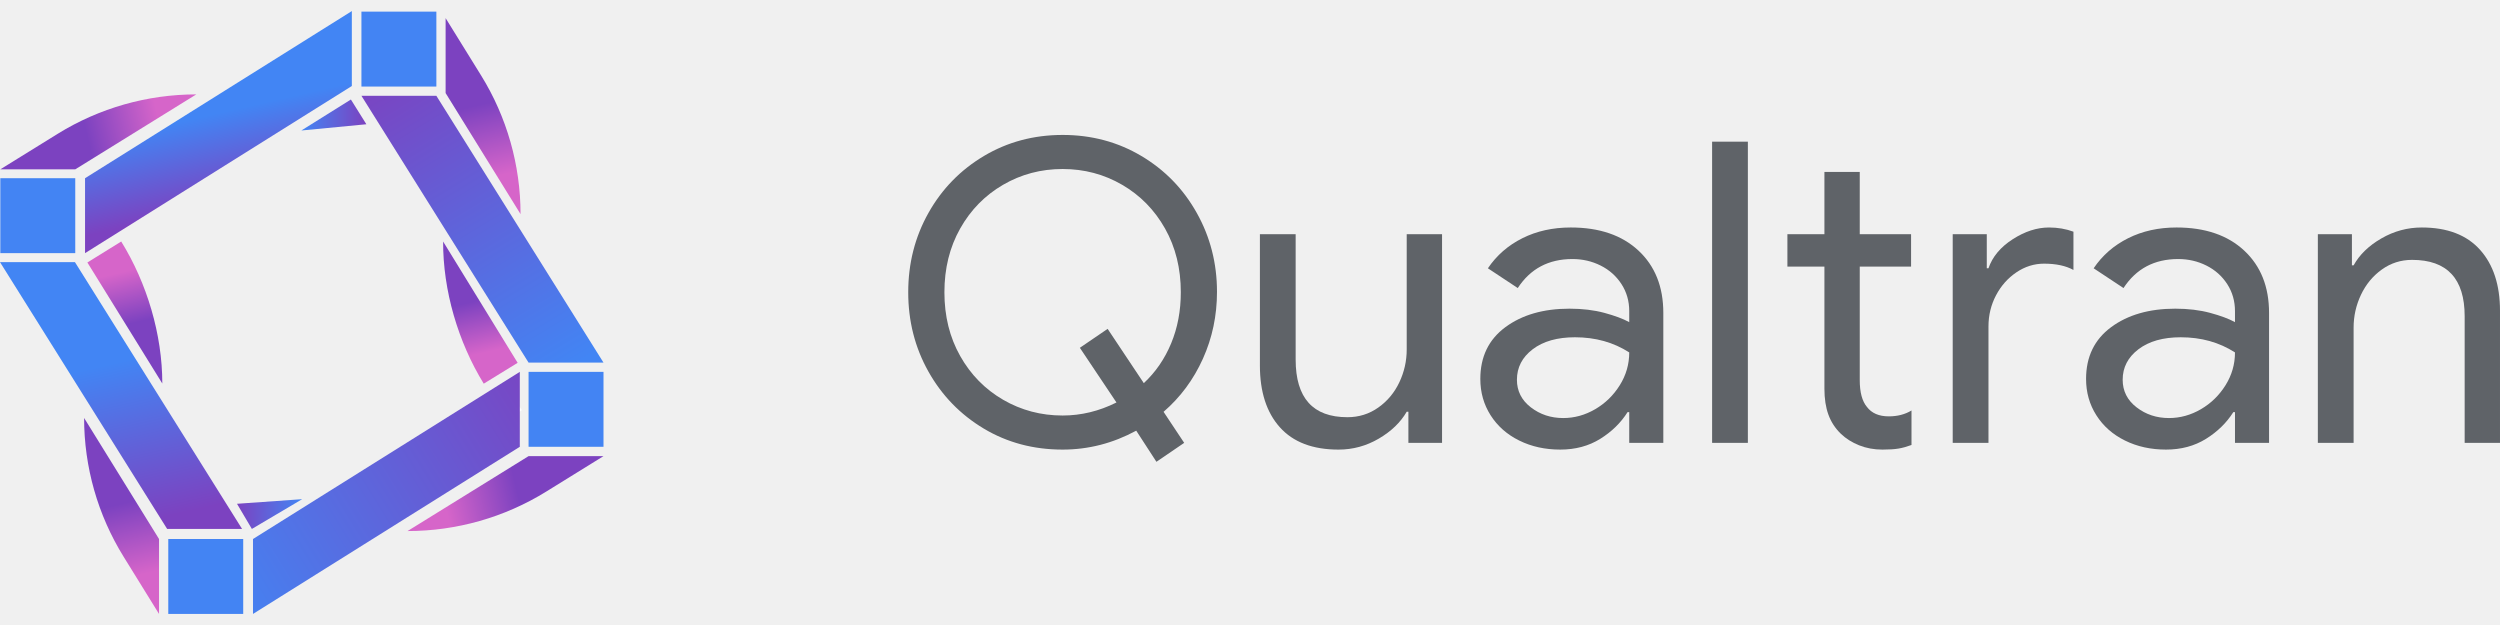
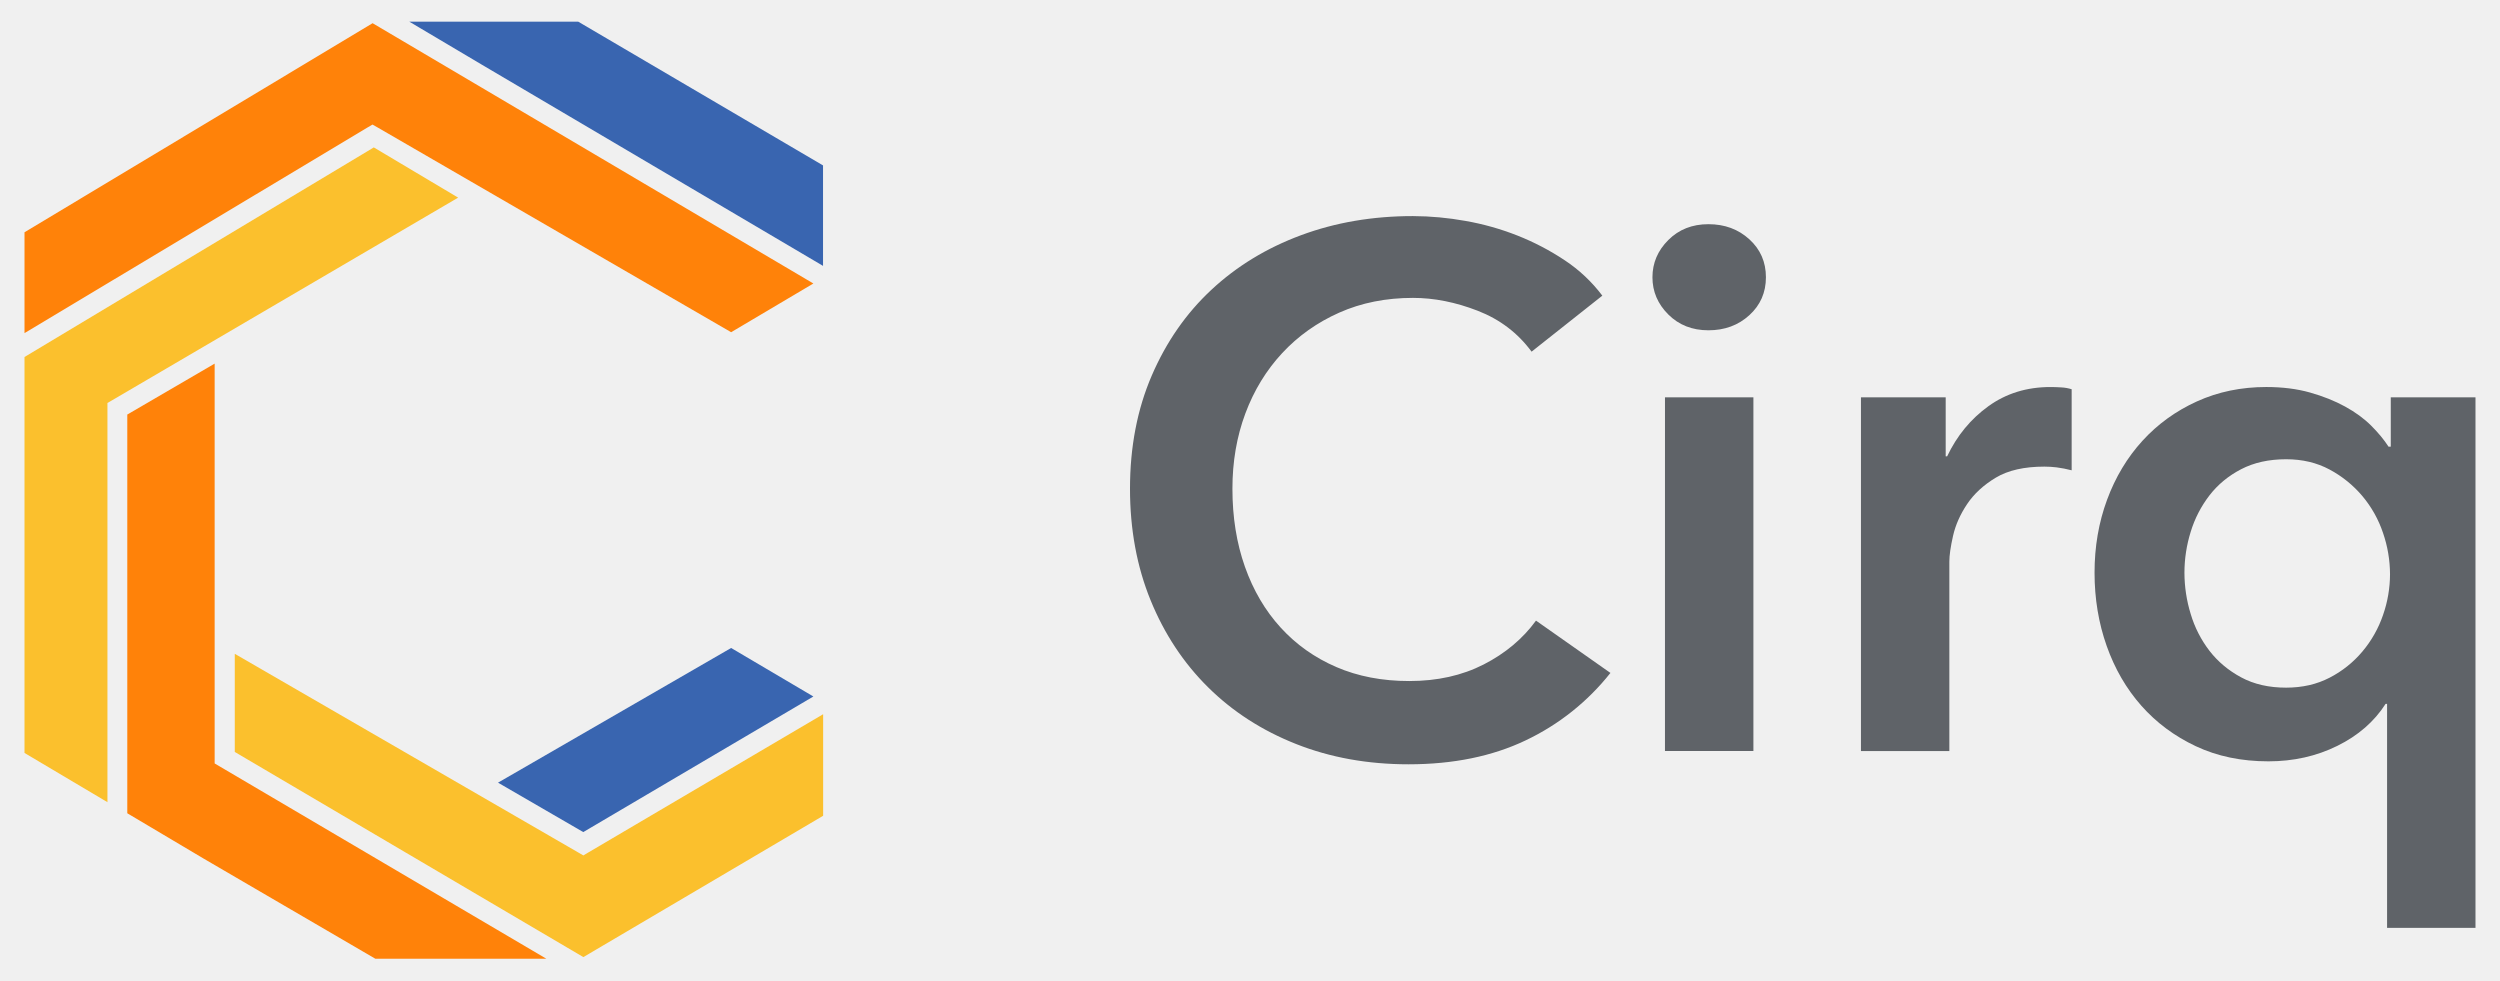
- <svg xmlns="http://www.w3.org/2000/svg" version="1.1" id="svg2" width="384" height="96" viewBox="0 0 384 96">
-   <defs id="defs6">
-     <clipPath clipPathUnits="userSpaceOnUse" id="clipPath16">
-       <path d="M 0,72 H 288 V 0 H 0 Z" id="path14" />
-     </clipPath>
-     <linearGradient x1="0" y1="0" x2="1" y2="0" gradientUnits="userSpaceOnUse" gradientTransform="matrix(2.335638,-10.1211,-10.1211,-2.335638,24.68501,58.86161)" spreadMethod="pad" id="linearGradient68">
-       <stop style="stop-opacity:1;stop-color:#4285f4" offset="0" id="stop64" />
-       <stop style="stop-opacity:1;stop-color:#7c42c0" offset="1" id="stop66" />
-     </linearGradient>
-     <clipPath clipPathUnits="userSpaceOnUse" id="clipPath78">
-       <path d="M 0,72 H 288 V 0 H 0 Z" id="path76" />
-     </clipPath>
-     <linearGradient x1="0" y1="0" x2="1" y2="0" gradientUnits="userSpaceOnUse" gradientTransform="matrix(11.95792,2.759525,2.759525,-11.95792,8.999038,55.67536)" spreadMethod="pad" id="linearGradient112">
-       <stop style="stop-opacity:1;stop-color:#7c42c0" offset="0" id="stop104" />
-       <stop style="stop-opacity:1;stop-color:#7c42c0" offset="0.094" id="stop106" />
-       <stop style="stop-opacity:1;stop-color:#d665c9" offset="0.783" id="stop108" />
-       <stop style="stop-opacity:1;stop-color:#d665c9" offset="1" id="stop110" />
-     </linearGradient>
-     <linearGradient x1="0" y1="0" x2="1" y2="0" gradientUnits="userSpaceOnUse" gradientTransform="matrix(2.759521,-11.95792,-11.95792,-2.759521,14.00397,15.1513)" spreadMethod="pad" id="linearGradient136">
-       <stop style="stop-opacity:1;stop-color:#7c42c0" offset="0" id="stop128" />
-       <stop style="stop-opacity:1;stop-color:#7c42c0" offset="0.094" id="stop130" />
-       <stop style="stop-opacity:1;stop-color:#d665c9" offset="0.783" id="stop132" />
-       <stop style="stop-opacity:1;stop-color:#d665c9" offset="1" id="stop134" />
-     </linearGradient>
-     <linearGradient x1="0" y1="0" x2="1" y2="0" gradientUnits="userSpaceOnUse" gradientTransform="matrix(-11.95792,-2.759526,-2.759526,11.95792,60.56228,16.27224)" spreadMethod="pad" id="linearGradient160">
-       <stop style="stop-opacity:1;stop-color:#7c42c0" offset="0" id="stop152" />
-       <stop style="stop-opacity:1;stop-color:#7c42c0" offset="0.094" id="stop154" />
-       <stop style="stop-opacity:1;stop-color:#d665c9" offset="0.783" id="stop156" />
-       <stop style="stop-opacity:1;stop-color:#d665c9" offset="1" id="stop158" />
-     </linearGradient>
-     <linearGradient x1="0" y1="0" x2="1" y2="0" gradientUnits="userSpaceOnUse" gradientTransform="matrix(2.75952,-11.95792,-11.95792,-2.75952,54.51638,60.95028)" spreadMethod="pad" id="linearGradient184">
-       <stop style="stop-opacity:1;stop-color:#7c42c0" offset="0" id="stop176" />
-       <stop style="stop-opacity:1;stop-color:#7c42c0" offset="0.094" id="stop178" />
-       <stop style="stop-opacity:1;stop-color:#d665c9" offset="0.783" id="stop180" />
-       <stop style="stop-opacity:1;stop-color:#d665c9" offset="1" id="stop182" />
-     </linearGradient>
-     <clipPath clipPathUnits="userSpaceOnUse" id="clipPath194">
-       <path d="M 0,72 H 288 V 0 H 0 Z" id="path192" />
-     </clipPath>
-     <linearGradient x1="0" y1="0" x2="1" y2="0" gradientUnits="userSpaceOnUse" gradientTransform="matrix(7.491277,0,0,-7.491277,34.71467,58.75232)" spreadMethod="pad" id="linearGradient216">
-       <stop style="stop-opacity:1;stop-color:#4285f4" offset="0" id="stop212" />
-       <stop style="stop-opacity:1;stop-color:#7c42c0" offset="1" id="stop214" />
-     </linearGradient>
-     <linearGradient x1="0" y1="0" x2="1" y2="0" gradientUnits="userSpaceOnUse" gradientTransform="matrix(-7.488993,0.1849739,0.1849739,7.488993,34.76589,12.71071)" spreadMethod="pad" id="linearGradient236">
-       <stop style="stop-opacity:1;stop-color:#4285f4" offset="0" id="stop232" />
-       <stop style="stop-opacity:1;stop-color:#7c42c0" offset="1" id="stop234" />
-     </linearGradient>
-     <linearGradient x1="0" y1="0" x2="1" y2="0" gradientUnits="userSpaceOnUse" gradientTransform="matrix(4.175139,-18.09227,-18.09227,-4.175139,13.08542,30.15359)" spreadMethod="pad" id="linearGradient256">
-       <stop style="stop-opacity:1;stop-color:#4285f4" offset="0" id="stop252" />
-       <stop style="stop-opacity:1;stop-color:#7c42c0" offset="1" id="stop254" />
-     </linearGradient>
-     <linearGradient x1="0" y1="0" x2="1" y2="0" gradientUnits="userSpaceOnUse" gradientTransform="matrix(-21.43196,34.99095,34.99095,21.43196,65.48038,29.4314)" spreadMethod="pad" id="linearGradient276">
-       <stop style="stop-opacity:1;stop-color:#4285f4" offset="0" id="stop272" />
-       <stop style="stop-opacity:1;stop-color:#7c42c0" offset="1" id="stop274" />
-     </linearGradient>
-     <linearGradient x1="0" y1="0" x2="1" y2="0" gradientUnits="userSpaceOnUse" gradientTransform="matrix(41.11436,25.36844,25.36844,-41.11436,23.82253,2.45206)" spreadMethod="pad" id="linearGradient296">
-       <stop style="stop-opacity:1;stop-color:#4285f4" offset="0" id="stop292" />
-       <stop style="stop-opacity:1;stop-color:#7c42c0" offset="1" id="stop294" />
-     </linearGradient>
-     <linearGradient x1="0" y1="0" x2="1" y2="0" gradientUnits="userSpaceOnUse" gradientTransform="matrix(1.931598,-8.501183,-8.501183,-1.931598,54.74451,38.13441)" spreadMethod="pad" id="linearGradient320">
-       <stop style="stop-opacity:1;stop-color:#7c42c0" offset="0" id="stop312" />
-       <stop style="stop-opacity:1;stop-color:#7c42c0" offset="0.094" id="stop314" />
-       <stop style="stop-opacity:1;stop-color:#d665c9" offset="0.783" id="stop316" />
-       <stop style="stop-opacity:1;stop-color:#d665c9" offset="1" id="stop318" />
-     </linearGradient>
-     <linearGradient x1="0" y1="0" x2="1" y2="0" gradientUnits="userSpaceOnUse" gradientTransform="matrix(-1.960295,8.494612,8.494612,1.960295,14.98041,33.84822)" spreadMethod="pad" id="linearGradient344">
-       <stop style="stop-opacity:1;stop-color:#7c42c0" offset="0" id="stop336" />
-       <stop style="stop-opacity:1;stop-color:#7c42c0" offset="0.094" id="stop338" />
-       <stop style="stop-opacity:1;stop-color:#d665c9" offset="0.783" id="stop340" />
-       <stop style="stop-opacity:1;stop-color:#d665c9" offset="1" id="stop342" />
-     </linearGradient>
+ <svg xmlns="http://www.w3.org/2000/svg" id="Layer_1" data-name="Layer 1" viewBox="0 0 5100 2000">
+   <defs>
+     <style>
+       .cls-1 {fill: rgb(95, 99, 104);}
+       @media (prefers-color-scheme: dark) {
+         .cls-1 {fill: white;}
+       }
+       .cls-1 {fill:#5f6368;}
+       .cls-2 {fill:#fbc02d;}
+       .cls-3 {fill:#ff8209;}
+       .cls-4 {fill:#3965b0;}
+     </style>
  </defs>
-   <style>
-     path { fill: rgb(95, 99, 104); }
-     @media (prefers-color-scheme: dark) {
-     path { fill: white; }
-     }
-   </style>
-   <g id="g12" clip-path="url(#clipPath16)" transform="matrix(1.333333, 0, 0, -1.333333, 0, 96)">
-     <g id="g18" transform="translate(128.6157,25.6342)">
-       <path d="M 0,0 -4.216,6.3 -1.017,8.481 3.15,2.229 c 1.357,1.26 2.406,2.787 3.15,4.58 0.743,1.793 1.114,3.755 1.114,5.888 0,2.745 -0.605,5.193 -1.817,7.342 -1.211,2.148 -2.859,3.828 -4.943,5.039 -2.084,1.212 -4.37,1.818 -6.857,1.818 -2.488,0 -4.773,-0.606 -6.857,-1.818 -2.084,-1.211 -3.732,-2.891 -4.943,-5.039 -1.212,-2.149 -1.817,-4.597 -1.817,-7.342 0,-2.747 0.605,-5.194 1.817,-7.342 1.211,-2.149 2.859,-3.828 4.943,-5.04 2.084,-1.211 4.369,-1.817 6.857,-1.817 2.132,0 4.199,0.5 6.203,1.502 m 2.278,-3.247 c -2.682,-1.454 -5.509,-2.181 -8.481,-2.181 -3.36,0 -6.389,0.808 -9.086,2.423 -2.698,1.616 -4.822,3.805 -6.373,6.567 -1.551,2.762 -2.326,5.807 -2.326,9.135 0,3.327 0.775,6.372 2.326,9.134 1.551,2.763 3.683,4.951 6.397,6.567 2.714,1.615 5.734,2.423 9.062,2.423 3.327,0 6.348,-0.806 9.062,-2.417 2.714,-1.611 4.846,-3.802 6.397,-6.573 1.551,-2.771 2.326,-5.799 2.326,-9.085 0,-2.739 -0.541,-5.308 -1.624,-7.708 C 8.876,2.637 7.366,0.599 5.427,-1.076 L 7.802,-4.652 4.604,-6.833 Z" style="fill-opacity: 1; fill-rule: nonzero; stroke: none;" id="path20" />
-     </g>
-     <g id="g22" transform="translate(147.4422,22.7751)">
-       <path d="M 0,0 C -1.535,1.712 -2.302,4.087 -2.302,7.124 V 22.243 H 1.817 V 7.802 c 0,-4.427 1.987,-6.639 5.961,-6.639 1.324,0 2.512,0.371 3.562,1.115 1.049,0.742 1.857,1.712 2.423,2.907 0.565,1.195 0.848,2.455 0.848,3.78 v 13.278 h 4.071 V -1.793 H 14.805 V 1.793 H 14.611 C 13.9,0.565 12.825,-0.469 11.388,-1.309 9.95,-2.148 8.408,-2.569 6.76,-2.569 3.787,-2.569 1.534,-1.713 0,0" style="fill-opacity: 1; fill-rule: nonzero; stroke: none;" id="path24" />
-     </g>
-     <g id="g26" transform="translate(183.7634,24.8589)">
-       <path d="m 0,0 c 1.163,0.678 2.108,1.599 2.835,2.762 0.727,1.163 1.09,2.423 1.09,3.78 -1.81,1.163 -3.893,1.745 -6.251,1.745 -2.035,0 -3.659,-0.461 -4.871,-1.381 -1.211,-0.921 -1.817,-2.093 -1.817,-3.514 0,-1.292 0.533,-2.35 1.6,-3.174 1.066,-0.824 2.309,-1.236 3.731,-1.236 1.292,0 2.52,0.34 3.683,1.018 m -8.747,-3.61 c -1.406,0.694 -2.504,1.663 -3.296,2.907 -0.792,1.244 -1.187,2.641 -1.187,4.192 0,2.552 0.961,4.539 2.883,5.961 1.923,1.421 4.386,2.132 7.391,2.132 1.486,0 2.826,-0.162 4.022,-0.485 1.195,-0.323 2.148,-0.678 2.859,-1.066 v 1.26 c 0,1.163 -0.299,2.205 -0.896,3.126 -0.599,0.921 -1.398,1.631 -2.399,2.132 -1.002,0.501 -2.084,0.751 -3.247,0.751 -2.746,0 -4.846,-1.114 -6.3,-3.343 l -3.441,2.277 c 1.001,1.486 2.326,2.641 3.974,3.465 1.648,0.824 3.505,1.236 5.573,1.236 3.296,0 5.896,-0.889 7.802,-2.665 1.906,-1.778 2.86,-4.168 2.86,-7.173 V -3.877 H 3.925 v 3.538 H 3.731 C 2.956,-1.567 1.906,-2.593 0.581,-3.417 -0.744,-4.24 -2.278,-4.652 -4.022,-4.652 c -1.745,0 -3.32,0.347 -4.725,1.042" style="fill-opacity: 1; fill-rule: nonzero; stroke: none;" id="path28" />
-     </g>
-     <path d="m 197.235,55.68 h 4.119 V 20.982 h -4.119 z" style="fill-opacity: 1; fill-rule: nonzero; stroke: none;" id="path30" />
-     <g id="g32" transform="translate(214.1709,20.7002)">
-       <path d="M 0,0 C -0.823,0.329 -1.526,0.773 -2.108,1.333 -2.754,1.958 -3.231,2.69 -3.537,3.529 -3.845,4.368 -3.998,5.364 -3.998,6.516 v 14.071 h -4.264 v 3.731 h 4.264 V 31.49 H 0.073 V 24.318 H 5.985 V 20.587 H 0.073 V 7.499 c 0,-1.388 0.274,-2.413 0.824,-3.074 0.549,-0.727 1.388,-1.09 2.52,-1.09 1.001,0 1.873,0.225 2.617,0.678 V 0.039 C 5.516,-0.154 5.024,-0.291 4.555,-0.373 4.087,-0.453 3.465,-0.494 2.69,-0.494 1.721,-0.494 0.824,-0.329 0,0" style="fill-opacity: 1; fill-rule: nonzero; stroke: none;" id="path34" />
-     </g>
-     <g id="g36" transform="translate(224.9529,45.0184)">
-       <path d="m 0,0 h 3.925 v -3.925 h 0.194 c 0.452,1.324 1.382,2.439 2.787,3.343 1.405,0.905 2.802,1.357 4.192,1.357 1.001,0 1.938,-0.162 2.81,-0.484 v -4.41 c -0.872,0.484 -2.003,0.727 -3.392,0.727 -1.131,0 -2.189,-0.333 -3.174,-0.996 C 6.356,-5.052 5.573,-5.934 4.991,-7.035 4.41,-8.136 4.119,-9.335 4.119,-10.629 V -24.036 H 0 Z" style="fill-opacity: 1; fill-rule: nonzero; stroke: none;" id="path38" />
-     </g>
-     <g id="g40" transform="translate(253.5452,24.8589)">
-       <path d="m 0,0 c 1.163,0.678 2.108,1.599 2.835,2.762 0.727,1.163 1.09,2.423 1.09,3.78 -1.81,1.163 -3.893,1.745 -6.251,1.745 -2.035,0 -3.659,-0.461 -4.87,-1.381 -1.212,-0.921 -1.818,-2.093 -1.818,-3.514 0,-1.292 0.533,-2.35 1.6,-3.174 1.066,-0.824 2.309,-1.236 3.731,-1.236 1.292,0 2.52,0.34 3.683,1.018 m -8.747,-3.61 c -1.406,0.694 -2.504,1.663 -3.295,2.907 -0.793,1.244 -1.188,2.641 -1.188,4.192 0,2.552 0.961,4.539 2.884,5.961 1.922,1.421 4.385,2.132 7.39,2.132 1.486,0 2.827,-0.162 4.022,-0.485 1.195,-0.323 2.148,-0.678 2.859,-1.066 v 1.26 c 0,1.163 -0.299,2.205 -0.896,3.126 -0.599,0.921 -1.398,1.631 -2.399,2.132 -1.002,0.501 -2.084,0.751 -3.247,0.751 -2.746,0 -4.846,-1.114 -6.3,-3.343 l -3.44,2.277 c 1,1.486 2.325,2.641 3.973,3.465 1.648,0.824 3.505,1.236 5.574,1.236 3.295,0 5.895,-0.889 7.801,-2.665 C 6.897,16.492 7.85,14.102 7.85,11.097 V -3.877 H 3.925 v 3.538 H 3.732 C 2.956,-1.567 1.906,-2.593 0.581,-3.417 -0.744,-4.24 -2.278,-4.652 -4.022,-4.652 c -1.745,0 -3.32,0.347 -4.725,1.042" style="fill-opacity: 1; fill-rule: nonzero; stroke: none;" id="path42" />
-     </g>
-     <g id="g44" transform="translate(267.0165,45.0184)">
-       <path d="m 0,0 h 3.925 v -3.586 h 0.194 c 0.679,1.227 1.745,2.261 3.199,3.101 1.453,0.84 3.004,1.26 4.652,1.26 2.939,0 5.177,-0.856 6.712,-2.568 1.534,-1.713 2.301,-4.055 2.301,-7.027 v -15.216 h -4.07 V -9.45 c 0,4.329 -2.02,6.494 -6.058,6.494 -1.292,0 -2.456,-0.372 -3.489,-1.115 C 6.332,-4.814 5.532,-5.783 4.967,-6.978 4.402,-8.174 4.119,-9.434 4.119,-10.758 V -24.036 H 0 Z" style="fill-opacity: 1; fill-rule: nonzero; stroke: none;" id="path46" />
-     </g>
-     <g id="g48" transform="translate(8.6702,51.4705)">
-       <path d="M 0,0 V -8.632 H -8.632 V 0 Z" style="fill-opacity: 1; fill-rule: nonzero; stroke: none; fill: rgb(67, 132, 243);" id="path50" />
-     </g>
-   </g>
-   <g id="g52" transform="matrix(1.333333, 0, 0, -1.333333, 0, 96)">
-     <g id="g54">
-       <g id="g60">
-         <g id="g62">
-           <path d="m 9.797,51.47 v -4.874 -3.758 l 30.735,19.255 v 3.757 4.875 z" style="fill:url(#linearGradient68);stroke:none" id="path70" />
-         </g>
-       </g>
-     </g>
-   </g>
-   <g id="g72" transform="matrix(1.333333, 0, 0, -1.333333, 0, 96)">
-     <g id="g74" clip-path="url(#clipPath78)">
-       <g id="g80" transform="translate(28.018,9.9073)">
-         <path d="M 0,0 V -8.632 H -8.632 V 0 Z" style="fill:#4384f3;fill-opacity:1;fill-rule:nonzero;stroke:none" id="path82" />
-       </g>
-       <g id="g84" transform="translate(69.5235,29.1619)">
-         <path d="M 0,0 V -8.632 H -8.632 V 0 Z" style="fill:#4384f3;fill-opacity:1;fill-rule:nonzero;stroke:none" id="path86" />
-       </g>
-       <g id="g88" transform="translate(50.2689,62.0286)">
-         <path d="M 0,0 H -8.632 V 8.632 H 0 Z" style="fill:#4384f3;fill-opacity:1;fill-rule:nonzero;stroke:none" id="path90" />
-       </g>
-     </g>
-   </g>
-   <g id="g92" transform="matrix(1.333333, 0, 0, -1.333333, 0, 96)">
-     <g id="g94">
-       <g id="g100">
-         <g id="g102">
-           <path d="M 6.642,56.582 0.038,52.493 h 8.633 l 13.942,8.633 c -5.643,0 -11.173,-1.574 -15.971,-4.544" style="fill:url(#linearGradient112);stroke:none" id="path114" />
-         </g>
-       </g>
-     </g>
-   </g>
-   <g id="g116" transform="matrix(1.333333, 0, 0, -1.333333, 0, 96)">
-     <g id="g118">
-       <g id="g124">
-         <g id="g126">
-           <path d="M 14.232,7.879 18.32,1.275 V 9.907 L 9.688,23.851 c 0,-5.643 1.574,-11.175 4.544,-15.972" style="fill:url(#linearGradient136);stroke:none" id="path138" />
-         </g>
-       </g>
-     </g>
-   </g>
-   <g id="g140" transform="matrix(1.333333, 0, 0, -1.333333, 0, 96)">
-     <g id="g142">
-       <g id="g148">
-         <g id="g150">
-           <path d="M 60.891,19.454 46.948,10.822 c 5.643,0 11.174,1.574 15.972,4.544 v 0 l 6.603,4.088 z" style="fill:url(#linearGradient160);stroke:none" id="path162" />
-         </g>
-       </g>
-     </g>
-   </g>
-   <g id="g164" transform="matrix(1.333333, 0, 0, -1.333333, 0, 96)">
-     <g id="g166">
-       <g id="g172">
-         <g id="g174">
-           <path d="m 51.334,61.279 8.633,-13.943 c 0,5.643 -1.574,11.174 -4.544,15.972 v 0 l -4.089,6.603 z" style="fill:url(#linearGradient184);stroke:none" id="path186" />
-         </g>
-       </g>
-     </g>
-   </g>
-   <g id="g188" transform="matrix(1.333333, 0, 0, -1.333333, 0, 96)">
-     <g id="g190" clip-path="url(#clipPath194)">
-       <g id="g196" transform="translate(29.3351,4.9834)">
-         <path d="M 0,0 30.546,20.123" style="fill:none;stroke:#ffffff;stroke-width:0.855;stroke-linecap:butt;stroke-linejoin:miter;stroke-miterlimit:10;stroke-dasharray:none;stroke-opacity:1" id="path198" />
-       </g>
-     </g>
-   </g>
-   <g id="g200" transform="matrix(1.333333, 0, 0, -1.333333, 0, 96)">
-     <g id="g202">
-       <g id="g208">
-         <g id="g210">
-           <path d="m 34.715,56.967 7.491,0.718 -1.783,2.852 z" style="fill:url(#linearGradient216);stroke:none" id="path218" />
-         </g>
-       </g>
-     </g>
-   </g>
-   <g id="g220" transform="matrix(1.333333, 0, 0, -1.333333, 0, 96)">
-     <g id="g222">
-       <g id="g228">
-         <g id="g230">
-           <path d="m 27.303,13.964 1.712,-2.897 5.795,3.428 z" style="fill:url(#linearGradient236);stroke:none" id="path238" />
-         </g>
-       </g>
-     </g>
-   </g>
-   <g id="g240" transform="matrix(1.333333, 0, 0, -1.333333, 0, 96)">
-     <g id="g242">
-       <g id="g248">
-         <g id="g250">
-           <path d="M 3.758,41.803 H 1.025 0 L 19.255,11.067 h 1.025 2.732 4.875 L 8.633,41.803 Z" style="fill:url(#linearGradient256);stroke:none" id="path258" />
-         </g>
-       </g>
-     </g>
-   </g>
-   <g id="g260" transform="matrix(1.333333, 0, 0, -1.333333, 0, 96)">
-     <g id="g262">
-       <g id="g268">
-         <g id="g270">
-           <path d="M 46.948,60.963 H 46.53 41.637 L 60.891,30.227 h 4.894 0.417 3.321 L 50.269,60.963 Z" style="fill:url(#linearGradient276);stroke:none" id="path278" />
-         </g>
-       </g>
-     </g>
-   </g>
-   <g id="g280" transform="matrix(1.333333, 0, 0, -1.333333, 0, 96)">
-     <g id="g282">
-       <g id="g288">
-         <g id="g290">
-           <path d="M 29.145,9.907 V 5.033 4.596 1.275 L 59.881,20.53 v 3.321 0.436 4.875 z" style="fill:url(#linearGradient296);stroke:none" id="path298" />
-         </g>
-       </g>
-     </g>
-   </g>
-   <g id="g300" transform="matrix(1.333333, 0, 0, -1.333333, 0, 96)">
-     <g id="g302">
-       <g id="g308">
-         <g id="g310">
-           <path d="m 55.727,27.801 3.905,2.403 -8.585,13.972 c -0.019,-5.642 1.725,-11.567 4.68,-16.375" style="fill:url(#linearGradient320);stroke:none" id="path322" />
-         </g>
-       </g>
-     </g>
-   </g>
-   <g id="g324" transform="matrix(1.333333, 0, 0, -1.333333, 0, 96)">
-     <g id="g326">
-       <g id="g332">
-         <g id="g334">
-           <path d="m 10.066,41.762 8.632,-13.943 c 0,5.643 -1.764,11.561 -4.734,16.359 v 0 z" style="fill:url(#linearGradient344);stroke:none" id="path346" />
-         </g>
-       </g>
-     </g>
-   </g>
+   <path class="cls-1" d="M3124.43,717.4Q3082.34,660.3,3014.7,634t-132.27-26.31q-82.69,0-150.32,30.06T2615.6,720.4q-48.84,52.64-75.15,123.27T2514.15,997q0,87.19,25.55,159.34t72.91,124q47.34,51.86,113.48,80.42t148.81,28.56q85.7,0,151.83-33.83t106.72-89.43l151.83,106.72a486.26,486.26,0,0,1-172.88,137.55q-102.22,48.83-239,48.85-124.77,0-229.23-41.34t-179.63-115.75q-75.18-74.38-117.24-177.36T2305.2,997q0-127.75,44.34-230.74T2471.3,591.13q77.4-72.14,182.64-111.24t228.49-39.07a617.56,617.56,0,0,1,106.72,9.77,544.23,544.23,0,0,1,106.72,30.06A518,518,0,0,1,3192.08,531a310.08,310.08,0,0,1,76.66,72.15Z" />
+   <path class="cls-1" d="M3371,565.58q0-43.58,32.33-75.92t81.92-32.31q49.61,0,83.43,30.82t33.81,77.41q0,46.6-33.81,77.41T3485.2,673.8q-49.6,0-81.92-32.31T3371,565.58Zm25.57,245h180.37v721.52H3396.52Z" />
+   <path class="cls-1" d="M3796.34,810.6H3969.2V930.86h3q30-63.15,84.18-102.22t126.26-39.09q10.52,0,22.55.76a84.25,84.25,0,0,1,21,3.75V959.41a254.85,254.85,0,0,0-30.81-6,215.27,215.27,0,0,0-24.81-1.51q-61.65,0-99.2,22.56t-58.62,54.11q-21.08,31.57-28.56,64.64t-7.52,52.6v386.32H3796.34Z" />
+   <path class="cls-1" d="M5050,1892.88H4869.63v-457h-3q-34.6,54.12-98.46,85.68t-140.55,31.57q-82.68,0-148.06-30.82t-111.24-82.68q-45.86-51.86-70.64-121.76t-24.81-149.55q0-79.66,25.56-148.82t72.15-120.25q46.58-51.1,111.24-80.42t141.29-29.32q49.6,0,89.44,11.28t71.4,28.56q31.57,17.29,53.36,39.08t35.33,42.84h4.51V810.6H5050Zm-593.75-724.52a288.41,288.41,0,0,0,12.77,84.18,230.79,230.79,0,0,0,38.34,75.15q25.55,33.07,64.63,54.12t91.7,21q49.59,0,88.68-20.3a217.25,217.25,0,0,0,66.9-53.36,232.73,232.73,0,0,0,42.09-74.41,254.06,254.06,0,0,0,14.28-83.42,260.87,260.87,0,0,0-14.28-84.17,231.46,231.46,0,0,0-42.09-75.16,228,228,0,0,0-66.9-54.12q-39.1-21-88.68-21-52.63,0-91.7,20.29t-64.63,53.36a232.48,232.48,0,0,0-38.34,74.41A281.12,281.12,0,0,0,4456.25,1168.36Z" />
+   <polygon class="cls-2" points="1679.2 1456.99 1679.2 1664.19 1190.07 1952.49 478.96 1534 478.96 1333.79 1179.8 1739.14 1190.07 1745.09 1200.34 1738.93 1679.2 1456.99" />
+   <polygon class="cls-3" points="1114.5 1955.78 765.62 1955.78 416.33 1752.08 259.66 1659.05 259.66 845.68 437.89 741.78 437.89 1557.41 447.95 1563.36 1114.5 1955.78" />
+   <polygon class="cls-4" points="1678.99 337.46 1678.99 542.39 982.88 131.91 835.03 44.23 1179.6 44.23 1678.99 337.46" />
+   <polygon class="cls-4" points="1659.28 1420.85 1189.87 1697.45 1015.94 1596.63 1491.52 1321.88 1659.28 1420.85" />
+   <polygon class="cls-2" points="934.62 403.17 229.47 816.12 219.2 822.07 219.2 1636.46 50 1536.05 50 728.23 762.54 300.7 934.62 403.17" />
+   <polygon class="cls-3" points="1659.28 578.33 1491.52 677.71 770.35 260.04 759.87 254.09 749.4 260.25 50 679.56 50 473.81 760.08 47.31 1659.28 578.33" />
</svg>
